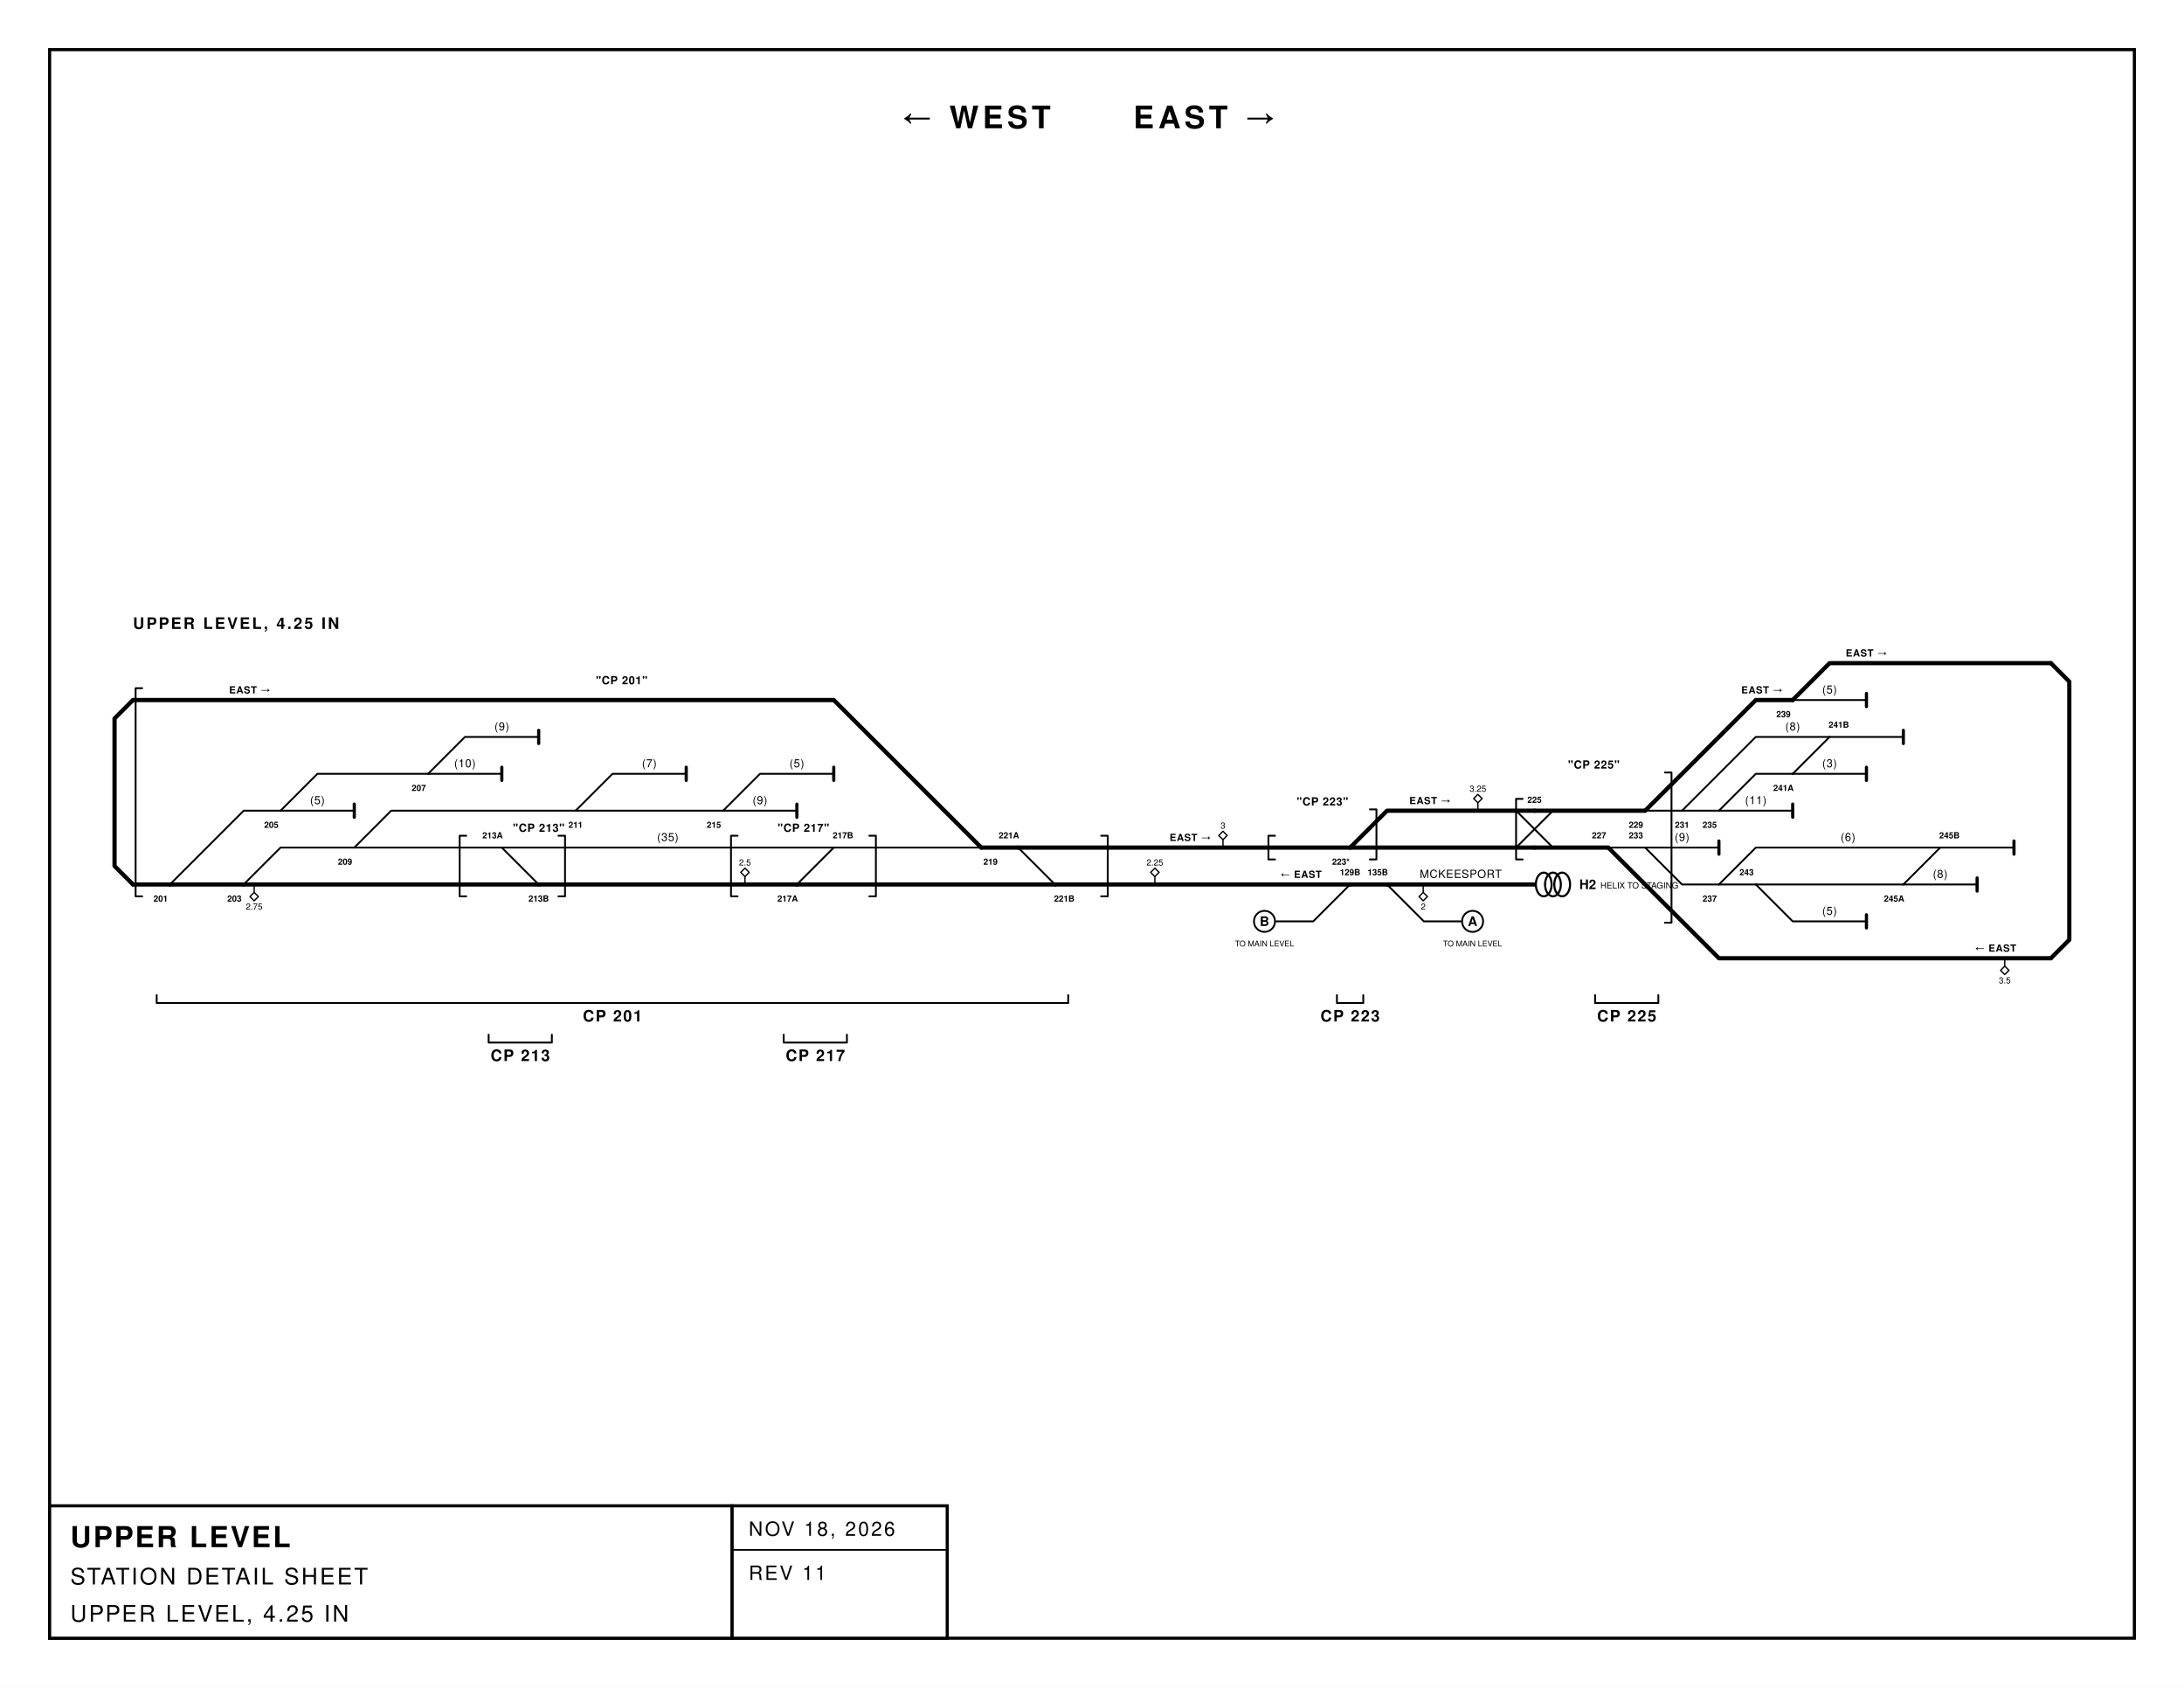
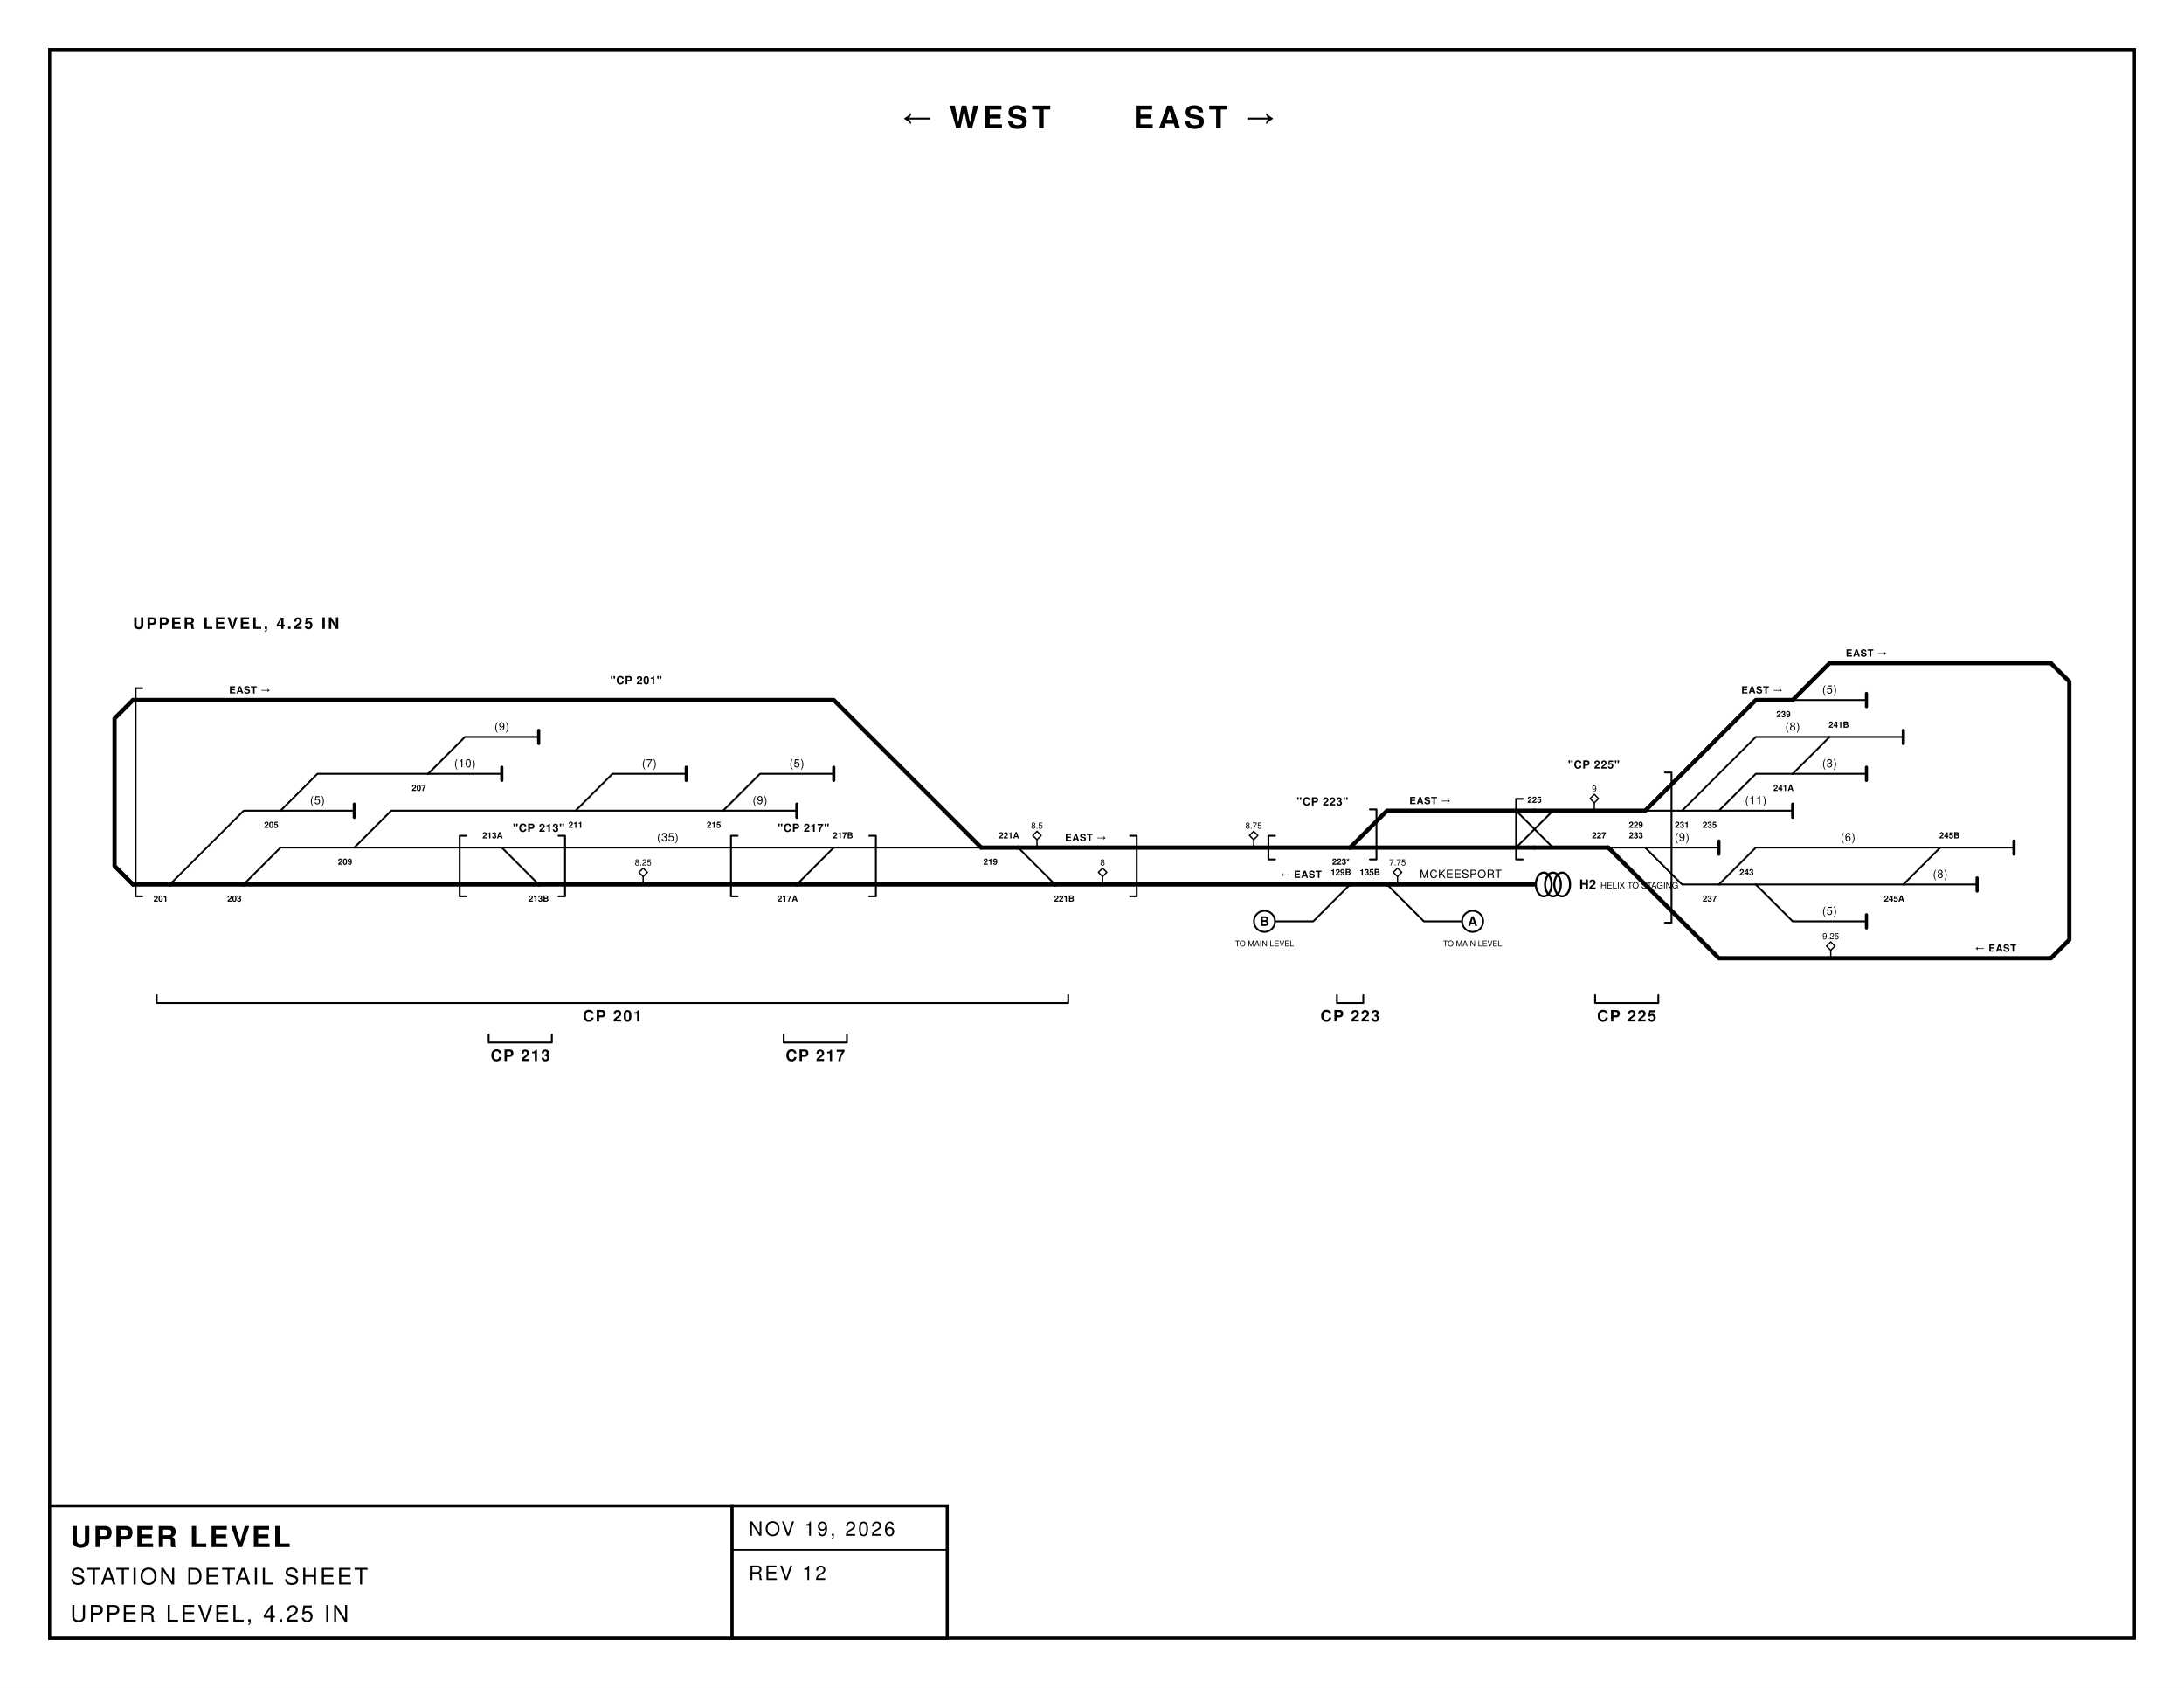
<svg xmlns="http://www.w3.org/2000/svg" viewBox="0 0 1056 816" width="1056" height="816" font-family="'Helvetica Neue',Helvetica,Arial,sans-serif">
  <rect width="1056" height="816" fill="#fff" />
  <rect x="24" y="24" width="1008" height="768" fill="none" stroke="#000" stroke-width="1.5" />
  <g transform="translate(64.3,301.5) scale(0.6369)" fill="none" stroke="#000" stroke-linecap="round" stroke-linejoin="round">
    <path d="M952.0,198.0 L980.0,226.0 L1008.0,226.0" stroke-width="1.4" />
    <path d="M868.0,226.0 L896.0,226.0 L924.0,198.0" stroke-width="1.4" />
    <path d="M1148.0,142.0 L1176.0,142.0" stroke-width="1.4" />
    <path d="M1176.0,142.0 L1232.0,86.0 L1288.0,86.0" stroke-width="1.4" />
    <path d="M1176.0,142.0 L1204.0,142.0" stroke-width="1.4" />
    <path d="M1288.0,86.0 L1344.0,86.0" stroke-width="1.4" />
    <path d="M1260.0,114.0 L1288.0,86.0" stroke-width="1.4" />
    <path d="M1148.0,170.0 L1176.0,198.0 L1204.0,198.0" stroke-width="1.4" />
    <path d="M1204.0,198.0 L1232.0,198.0" stroke-width="1.4" />
    <path d="M1204.0,198.0 L1232.0,170.0 L1372.0,170.0" stroke-width="1.4" />
    <path d="M1232.0,198.0 L1344.0,198.0" stroke-width="1.4" />
    <path d="M1344.0,198.0 L1400.0,198.0" stroke-width="1.4" />
    <path d="M1344.0,198.0 L1372.0,170.0" stroke-width="1.4" />
    <path d="M1120.0,170.0 L1148.0,170.0" stroke-width="1.4" />
    <path d="M1148.0,170.0 L1204.0,170.0" stroke-width="1.4" />
    <path d="M1204.0,142.0 L1232.0,114.0 L1260.0,114.0" stroke-width="1.4" />
    <path d="M1204.0,142.0 L1260.0,142.0" stroke-width="1.4" />
    <path d="M1372.0,170.0 L1428.0,170.0" stroke-width="1.4" />
    <path d="M1232.0,198.0 L1260.0,226.0 L1316.0,226.0" stroke-width="1.4" />
    <path d="M1260.0,114.0 L1316.0,114.0" stroke-width="1.4" />
    <path d="M84.0,198.0 L112.0,170.0 L168.0,170.0" stroke-width="1.4" />
    <path d="M168.0,170.0 L280.0,170.0" stroke-width="1.4" />
    <path d="M168.0,170.0 L196.0,142.0 L336.0,142.0" stroke-width="1.4" />
    <path d="M0.0,198.0 L28.0,198.0" stroke-width="3.2" />
    <path d="M0.0,58.0 L532.0,58.0 L644.0,170.0" stroke-width="3.2" />
    <path d="M28.0,198.0 L84.0,198.0" stroke-width="3.2" />
    <path d="M28.0,198.0 L84.0,142.0 L112.0,142.0" stroke-width="1.4" />
    <path d="M1064.0,142.0 L1148.0,142.0" stroke-width="3.2" />
    <path d="M1148.0,142.0 L1232.0,58.0 L1260.0,58.0" stroke-width="3.2" />
    <path d="M1260.0,58.0 L1288.0,30.0 L1456.0,30.0" stroke-width="3.2" />
    <path d="M1120.0,170.0 L1204.0,254.0 L1456.0,254.0" stroke-width="3.2" />
    <path d="M1260.0,58.0 L1316.0,58.0" stroke-width="1.4" />
    <path d="M1064.0,170.0 L1120.0,170.0" stroke-width="3.2" />
    <path d="M924.0,198.0 L952.0,198.0" stroke-width="3.2" />
    <path d="M952.0,198.0 L1064.0,198.0" stroke-width="3.2" />
    <path d="M84.0,198.0 L308.0,198.0" stroke-width="3.2" />
    <path d="M644.0,170.0 L672.0,170.0" stroke-width="3.2" />
    <path d="M924.0,170.0 L952.0,142.0 L1064.0,142.0" stroke-width="3.2" />
    <path d="M672.0,170.0 L924.0,170.0" stroke-width="3.2" />
    <path d="M672.0,170.0 L700.0,198.0" stroke-width="1.4" />
    <path d="M280.0,170.0 L532.0,170.0" stroke-width="1.4" />
    <path d="M280.0,170.0 L308.0,198.0" stroke-width="1.4" />
    <path d="M700.0,198.0 L924.0,198.0" stroke-width="3.2" />
    <path d="M504.0,198.0 L700.0,198.0" stroke-width="3.2" />
    <path d="M532.0,170.0 L644.0,170.0" stroke-width="1.4" />
    <path d="M504.0,198.0 L532.0,170.0" stroke-width="1.4" />
    <path d="M308.0,198.0 L504.0,198.0" stroke-width="3.2" />
    <path d="M924.0,170.0 L1064.0,170.0" stroke-width="3.2" />
    <path d="M336.0,142.0 L448.0,142.0" stroke-width="1.4" />
    <path d="M448.0,142.0 L504.0,142.0" stroke-width="1.4" />
    <path d="M448.0,142.0 L476.0,114.0 L532.0,114.0" stroke-width="1.4" />
    <path d="M112.0,142.0 L140.0,114.0 L224.0,114.0" stroke-width="1.4" />
    <path d="M224.0,114.0 L280.0,114.0" stroke-width="1.4" />
    <path d="M224.0,114.0 L252.0,86.0 L308.0,86.0" stroke-width="1.4" />
    <path d="M336.0,142.0 L364.0,114.0 L420.0,114.0" stroke-width="1.4" />
    <path d="M112.0,142.0 L168.0,142.0" stroke-width="1.4" />
    <path d="M0.0,58.0 L-14.0,72.0 L-14.0,184.0 L0.0,198.0" stroke-width="3.2" />
    <path d="M1456.0,30.0 L1470.0,44.0 L1470.0,240.0 L1456.0,254.0" stroke-width="3.2" />
    <path d="M1050.0,142.0 L1078.0,170.0 M1050.0,170.0 L1078.0,142.0" stroke-width="1.4" />
    <circle cx="1017.0" cy="226.0" r="8" stroke-width="1.4" fill="#fff" />
    <circle cx="859.0" cy="226.0" r="8" stroke-width="1.4" fill="#fff" />
    <path d="M1344.0,81.0 L1344.0,91.0" stroke-width="2.4" />
    <path d="M1400.0,193.0 L1400.0,203.0" stroke-width="2.4" />
    <path d="M1204.0,165.0 L1204.0,175.0" stroke-width="2.4" />
    <path d="M1260.0,137.0 L1260.0,147.0" stroke-width="2.4" />
    <path d="M1428.0,165.0 L1428.0,175.0" stroke-width="2.4" />
    <path d="M1316.0,221.0 L1316.0,231.0" stroke-width="2.4" />
    <path d="M1316.0,109.0 L1316.0,119.0" stroke-width="2.4" />
    <path d="M1316.0,53.0 L1316.0,63.0" stroke-width="2.4" />
    <ellipse cx="1071.0" cy="198.0" rx="6" ry="9" stroke-width="1.6" />
    <ellipse cx="1078.0" cy="198.0" rx="6" ry="9" stroke-width="1.6" />
    <ellipse cx="1085.0" cy="198.0" rx="6" ry="9" stroke-width="1.6" />
    <path d="M504.0,137.0 L504.0,147.0" stroke-width="2.4" />
    <path d="M532.0,109.0 L532.0,119.0" stroke-width="2.4" />
    <path d="M280.0,109.0 L280.0,119.0" stroke-width="2.4" />
    <path d="M308.0,81.0 L308.0,91.0" stroke-width="2.4" />
    <path d="M420.0,109.0 L420.0,119.0" stroke-width="2.4" />
    <path d="M168.0,137.0 L168.0,147.0" stroke-width="2.4" />
    <path d="M18.0,282 L18.0,288 L710.0,288 L710.0,282" stroke-width="1.4" />
    <path d="M270.0,312 L270.0,318 L318.0,318 L318.0,312" stroke-width="1.4" />
    <path d="M494.0,312 L494.0,318 L542.0,318 L542.0,312" stroke-width="1.4" />
    <path d="M914.0,282 L914.0,288 L934.0,288 L934.0,282" stroke-width="1.4" />
    <path d="M1110.0,282 L1110.0,288 L1158.0,288 L1158.0,282" stroke-width="1.4" />
    <path d="M7.0,49.0 L2.0,49.0 L2.0,207.0 L7.0,207.0" stroke-width="1.4" />
-     <path d="M735.0,161.0 L740.0,161.0 L740.0,207.0 L735.0,207.0" stroke-width="1.4" />
+     <path d="M757.0,161.0 L762.0,161.0 L762.0,207.0 L757.0,207.0" stroke-width="1.4" />
    <path d="M253.0,161.0 L248.0,161.0 L248.0,207.0 L253.0,207.0" stroke-width="1.4" />
    <path d="M323.0,161.0 L328.0,161.0 L328.0,207.0 L323.0,207.0" stroke-width="1.4" />
    <path d="M459.0,161.0 L454.0,161.0 L454.0,207.0 L459.0,207.0" stroke-width="1.4" />
    <path d="M559.0,161.0 L564.0,161.0 L564.0,207.0 L559.0,207.0" stroke-width="1.4" />
    <path d="M867.0,161.0 L862.0,161.0 L862.0,179.0 L867.0,179.0" stroke-width="1.4" />
    <path d="M939.0,141.0 L944.0,141.0 L944.0,179.0 L939.0,179.0" stroke-width="1.4" />
    <path d="M1055.0,133.0 L1050.0,133.0 L1050.0,179.0 L1055.0,179.0" stroke-width="1.4" />
    <path d="M1163.0,113.0 L1168.0,113.0 L1168.0,227.0 L1163.0,227.0" stroke-width="1.4" />
-     <path d="M92.0,198.0 L92.0,204.0" stroke-width="1" />
-     <path d="M92.0,204.0 L95.2,207.2 L92.0,210.4 L88.8,207.2 Z" stroke-width="1" fill="#fff" />
-     <path d="M979.5,198.0 L979.5,204.0" stroke-width="1" />
-     <path d="M979.5,204.0 L982.7,207.2 L979.5,210.4 L976.3,207.2 Z" stroke-width="1" fill="#fff" />
-     <path d="M1421.0,254.0 L1421.0,260.0" stroke-width="1" />
-     <path d="M1421.0,260.0 L1424.2,263.2 L1421.0,266.4 L1417.8,263.2 Z" stroke-width="1" fill="#fff" />
-     <path d="M464.6,198.0 L464.6,192.0" stroke-width="1" />
-     <path d="M464.6,185.6 L467.8,188.8 L464.6,192.0 L461.4,188.8 Z" stroke-width="1" fill="#fff" />
-     <path d="M827.5,170.0 L827.5,164.0" stroke-width="1" />
-     <path d="M827.5,157.6 L830.7,160.8 L827.5,164.0 L824.3,160.8 Z" stroke-width="1" fill="#fff" />
-     <path d="M1021.0,142.0 L1021.0,136.0" stroke-width="1" />
-     <path d="M1021.0,129.6 L1024.2,132.8 L1021.0,136.0 L1017.8,132.8 Z" stroke-width="1" fill="#fff" />
-     <path d="M775.8,198.0 L775.8,192.0" stroke-width="1" />
-     <path d="M775.8,185.6 L779.0,188.8 L775.8,192.0 L772.6,188.8 Z" stroke-width="1" fill="#fff" />
+     <path d="M960.0,198.0 L960.0,192.0" stroke-width="1" />
+     <path d="M960.0,185.6 L963.2,188.8 L960.0,192.0 L956.8,188.8 Z" stroke-width="1" fill="#fff" />
+     <path d="M686.3,170.0 L686.3,164.0" stroke-width="1" />
+     <path d="M686.3,157.6 L689.5,160.8 L686.3,164.0 L683.1,160.8 Z" stroke-width="1" fill="#fff" />
+     <path d="M850.8,170.0 L850.8,164.0" stroke-width="1" />
+     <path d="M850.8,157.6 L854.0,160.8 L850.8,164.0 L847.6,160.8 Z" stroke-width="1" fill="#fff" />
+     <path d="M1109.4,142.0 L1109.4,136.0" stroke-width="1" />
+     <path d="M1109.4,129.6 L1112.6,132.8 L1109.4,136.0 L1106.2,132.8 Z" stroke-width="1" fill="#fff" />
+     <path d="M736.1,198.0 L736.1,192.0" stroke-width="1" />
+     <path d="M736.1,185.6 L739.3,188.8 L736.1,192.0 L732.9,188.8 Z" stroke-width="1" fill="#fff" />
+     <path d="M1288.9,254.0 L1288.9,248.0" stroke-width="1" />
+     <path d="M1288.9,241.6 L1292.1,244.8 L1288.9,248.0 L1285.7,244.8 Z" stroke-width="1" fill="#fff" />
+     <path d="M387.3,198.0 L387.3,192.0" stroke-width="1" />
+     <path d="M387.3,185.6 L390.5,188.8 L387.3,192.0 L384.1,188.8 Z" stroke-width="1" fill="#fff" />
    <text x="0.0" y="4.0" font-size="12" text-anchor="start" font-weight="bold" fill="#000" stroke="none" letter-spacing="1.5">UPPER LEVEL, 4.25 IN</text>
    <text x="1064.0" y="136.0" font-size="6.5" text-anchor="middle" font-weight="bold" fill="#000" stroke="none">225</text>
    <text x="1017.0" y="229.5" font-size="10" text-anchor="middle" font-weight="bold" fill="#000" stroke="none">A</text>
    <text x="859.0" y="229.5" font-size="10" text-anchor="middle" font-weight="bold" fill="#000" stroke="none">B</text>
    <text x="1098.0" y="201.5" font-size="10" text-anchor="start" font-weight="bold" fill="#000" stroke="none">H2</text>
    <text x="1114.0" y="201.0" font-size="6.5" text-anchor="start" font-weight="normal" fill="#000" stroke="none">HELIX TO STAGING</text>
    <text x="364.0" y="302.0" font-size="12" text-anchor="middle" font-weight="bold" fill="#000" stroke="none" letter-spacing="1">CP 201</text>
    <text x="294.0" y="332.0" font-size="12" text-anchor="middle" font-weight="bold" fill="#000" stroke="none" letter-spacing="1">CP 213</text>
    <text x="518.0" y="332.0" font-size="12" text-anchor="middle" font-weight="bold" fill="#000" stroke="none" letter-spacing="1">CP 217</text>
    <text x="924.0" y="302.0" font-size="12" text-anchor="middle" font-weight="bold" fill="#000" stroke="none" letter-spacing="1">CP 223</text>
    <text x="1134.0" y="302.0" font-size="12" text-anchor="middle" font-weight="bold" fill="#000" stroke="none" letter-spacing="1">CP 225</text>
-     <text x="802.7" y="165.0" font-size="7.5" text-anchor="middle" font-weight="bold" fill="#000" stroke="none" letter-spacing="0.4">EAST →</text>
    <text x="308.0" y="211.0" font-size="6.5" text-anchor="middle" font-weight="bold" fill="#000" stroke="none">213B</text>
    <text x="1008.0" y="193.0" font-size="8.5" text-anchor="middle" font-weight="normal" fill="#000" stroke="none" letter-spacing="0.4">MCKEESPORT</text>
-     <text x="92.0" y="217.1" font-size="6.5" text-anchor="middle" font-weight="normal" fill="#000" stroke="none">2.75</text>
-     <text x="77.0" y="211.0" font-size="6.5" text-anchor="middle" font-weight="bold" fill="#000" stroke="none">203</text>
+     <text x="960.0" y="183.6" font-size="6.5" text-anchor="middle" font-weight="normal" fill="#000" stroke="none">7.75</text>
    <text x="1236.7" y="53.0" font-size="7.5" text-anchor="middle" font-weight="bold" fill="#000" stroke="none" letter-spacing="0.4">EAST →</text>
    <text x="984.7" y="137.0" font-size="7.5" text-anchor="middle" font-weight="bold" fill="#000" stroke="none" letter-spacing="0.4">EAST →</text>
+     <text x="723.3" y="165.0" font-size="7.5" text-anchor="middle" font-weight="bold" fill="#000" stroke="none" letter-spacing="0.4">EAST →</text>
    <text x="917.0" y="183.0" font-size="6.5" text-anchor="middle" font-weight="bold" fill="#000" stroke="none">223*</text>
-     <text x="979.5" y="217.1" font-size="6.5" text-anchor="middle" font-weight="normal" fill="#000" stroke="none">2</text>
+     <text x="686.3" y="155.6" font-size="6.5" text-anchor="middle" font-weight="normal" fill="#000" stroke="none">8.5</text>
+     <text x="665.0" y="163.0" font-size="6.5" text-anchor="middle" font-weight="bold" fill="#000" stroke="none">221A</text>
    <text x="886.7" y="193.0" font-size="7.5" text-anchor="middle" font-weight="bold" fill="#000" stroke="none" letter-spacing="0.4">← EAST</text>
+     <text x="850.8" y="155.6" font-size="6.5" text-anchor="middle" font-weight="normal" fill="#000" stroke="none">8.75</text>
    <text x="1141.0" y="163.0" font-size="6.5" text-anchor="middle" font-weight="bold" fill="#000" stroke="none">233</text>
    <text x="21.0" y="211.0" font-size="6.5" text-anchor="middle" font-weight="bold" fill="#000" stroke="none">201</text>
    <text x="1113.0" y="163.0" font-size="6.5" text-anchor="middle" font-weight="bold" fill="#000" stroke="none">227</text>
    <text x="273.0" y="163.0" font-size="6.5" text-anchor="middle" font-weight="bold" fill="#000" stroke="none">213A</text>
    <text x="539.0" y="163.0" font-size="6.5" text-anchor="middle" font-weight="bold" fill="#000" stroke="none">217B</text>
    <text x="308.0" y="158.0" font-size="8.5" text-anchor="middle" font-weight="bold" fill="#000" stroke="none" letter-spacing="0.4">"CP 213"</text>
    <text x="1232.0" y="137.0" font-size="8.5" text-anchor="middle" font-weight="normal" fill="#000" stroke="none" letter-spacing="0.4">(11)</text>
    <text x="252.0" y="109.0" font-size="8.5" text-anchor="middle" font-weight="normal" fill="#000" stroke="none" letter-spacing="0.4">(10)</text>
    <text x="1316.0" y="25.0" font-size="7.5" text-anchor="middle" font-weight="bold" fill="#000" stroke="none" letter-spacing="0.4">EAST →</text>
    <text x="88.7" y="53.0" font-size="7.5" text-anchor="middle" font-weight="bold" fill="#000" stroke="none" letter-spacing="0.4">EAST →</text>
    <text x="1414.0" y="249.0" font-size="7.5" text-anchor="middle" font-weight="bold" fill="#000" stroke="none" letter-spacing="0.4">← EAST</text>
    <text x="1017.0" y="245.0" font-size="6" text-anchor="middle" font-weight="normal" fill="#000" stroke="none">TO MAIN LEVEL</text>
    <text x="859.0" y="245.0" font-size="6" text-anchor="middle" font-weight="normal" fill="#000" stroke="none">TO MAIN LEVEL</text>
    <text x="1295.0" y="79.0" font-size="6.5" text-anchor="middle" font-weight="bold" fill="#000" stroke="none">241B</text>
    <text x="1379.0" y="163.0" font-size="6.5" text-anchor="middle" font-weight="bold" fill="#000" stroke="none">245B</text>
    <text x="1141.0" y="155.0" font-size="6.5" text-anchor="middle" font-weight="bold" fill="#000" stroke="none">229</text>
-     <text x="665.0" y="163.0" font-size="6.5" text-anchor="middle" font-weight="bold" fill="#000" stroke="none">221A</text>
+     <text x="77.0" y="211.0" font-size="6.5" text-anchor="middle" font-weight="bold" fill="#000" stroke="none">203</text>
    <text x="707.0" y="211.0" font-size="6.5" text-anchor="middle" font-weight="bold" fill="#000" stroke="none">221B</text>
    <text x="497.0" y="211.0" font-size="6.5" text-anchor="middle" font-weight="bold" fill="#000" stroke="none">217A</text>
    <text x="903.0" y="138.0" font-size="8.5" text-anchor="middle" font-weight="bold" fill="#000" stroke="none" letter-spacing="0.4">"CP 223"</text>
    <text x="1176.0" y="165.0" font-size="8.5" text-anchor="middle" font-weight="normal" fill="#000" stroke="none" letter-spacing="0.4">(9)</text>
+     <text x="939.0" y="191.0" font-size="6.5" text-anchor="middle" font-weight="bold" fill="#000" stroke="none">135B</text>
+     <text x="917.0" y="191.0" font-size="6.5" text-anchor="middle" font-weight="bold" fill="#000" stroke="none">129B</text>
    <text x="509.0" y="158.0" font-size="8.5" text-anchor="middle" font-weight="bold" fill="#000" stroke="none" letter-spacing="0.4">"CP 217"</text>
    <text x="476.0" y="137.0" font-size="8.5" text-anchor="middle" font-weight="normal" fill="#000" stroke="none" letter-spacing="0.4">(9)</text>
    <text x="1260.0" y="81.0" font-size="8.5" text-anchor="middle" font-weight="normal" fill="#000" stroke="none" letter-spacing="0.4">(8)</text>
    <text x="1372.0" y="193.0" font-size="8.5" text-anchor="middle" font-weight="normal" fill="#000" stroke="none" letter-spacing="0.4">(8)</text>
    <text x="1288.0" y="109.0" font-size="8.5" text-anchor="middle" font-weight="normal" fill="#000" stroke="none" letter-spacing="0.4">(3)</text>
    <text x="1288.0" y="53.0" font-size="8.5" text-anchor="middle" font-weight="normal" fill="#000" stroke="none" letter-spacing="0.4">(5)</text>
    <text x="406.0" y="165.0" font-size="8.5" text-anchor="middle" font-weight="normal" fill="#000" stroke="none" letter-spacing="0.4">(35)</text>
    <text x="140.0" y="137.0" font-size="8.5" text-anchor="middle" font-weight="normal" fill="#000" stroke="none" letter-spacing="0.4">(5)</text>
-     <text x="1421.0" y="273.1" font-size="6.5" text-anchor="middle" font-weight="normal" fill="#000" stroke="none">3.5</text>
-     <text x="464.6" y="183.6" font-size="6.5" text-anchor="middle" font-weight="normal" fill="#000" stroke="none">2.5</text>
    <text x="1176.0" y="155.0" font-size="6.5" text-anchor="middle" font-weight="bold" fill="#000" stroke="none">231</text>
    <text x="1253.0" y="71.0" font-size="6.5" text-anchor="middle" font-weight="bold" fill="#000" stroke="none">239</text>
    <text x="651.0" y="183.0" font-size="6.5" text-anchor="middle" font-weight="bold" fill="#000" stroke="none">219</text>
    <text x="336.0" y="155.0" font-size="6.5" text-anchor="middle" font-weight="bold" fill="#000" stroke="none">211</text>
    <text x="1302.0" y="165.0" font-size="8.5" text-anchor="middle" font-weight="normal" fill="#000" stroke="none" letter-spacing="0.4">(6)</text>
    <text x="1288.0" y="221.0" font-size="8.5" text-anchor="middle" font-weight="normal" fill="#000" stroke="none" letter-spacing="0.4">(5)</text>
    <text x="504.0" y="109.0" font-size="8.5" text-anchor="middle" font-weight="normal" fill="#000" stroke="none" letter-spacing="0.4">(5)</text>
    <text x="280.0" y="81.0" font-size="8.5" text-anchor="middle" font-weight="normal" fill="#000" stroke="none" letter-spacing="0.4">(9)</text>
    <text x="392.0" y="109.0" font-size="8.5" text-anchor="middle" font-weight="normal" fill="#000" stroke="none" letter-spacing="0.4">(7)</text>
+     <text x="1109.4" y="127.6" font-size="6.5" text-anchor="middle" font-weight="normal" fill="#000" stroke="none">9</text>
    <text x="1197.0" y="155.0" font-size="6.5" text-anchor="middle" font-weight="bold" fill="#000" stroke="none">235</text>
    <text x="1225.0" y="191.0" font-size="6.5" text-anchor="middle" font-weight="bold" fill="#000" stroke="none">243</text>
-     <text x="945.0" y="191.0" font-size="6.5" text-anchor="middle" font-weight="bold" fill="#000" stroke="none">135B</text>
-     <text x="924.0" y="191.0" font-size="6.5" text-anchor="middle" font-weight="bold" fill="#000" stroke="none">129B</text>
-     <text x="827.5" y="155.6" font-size="6.5" text-anchor="middle" font-weight="normal" fill="#000" stroke="none">3</text>
+     <text x="736.1" y="183.6" font-size="6.5" text-anchor="middle" font-weight="normal" fill="#000" stroke="none">8</text>
    <text x="1197.0" y="211.0" font-size="6.5" text-anchor="middle" font-weight="bold" fill="#000" stroke="none">237</text>
    <text x="1337.0" y="211.0" font-size="6.5" text-anchor="middle" font-weight="bold" fill="#000" stroke="none">245A</text>
    <text x="1253.0" y="127.0" font-size="6.5" text-anchor="middle" font-weight="bold" fill="#000" stroke="none">241A</text>
    <text x="161.0" y="183.0" font-size="6.5" text-anchor="middle" font-weight="bold" fill="#000" stroke="none">209</text>
    <text x="441.0" y="155.0" font-size="6.5" text-anchor="middle" font-weight="bold" fill="#000" stroke="none">215</text>
    <text x="217.0" y="127.0" font-size="6.5" text-anchor="middle" font-weight="bold" fill="#000" stroke="none">207</text>
    <text x="105.0" y="155.0" font-size="6.5" text-anchor="middle" font-weight="bold" fill="#000" stroke="none">205</text>
-     <text x="371.0" y="46.0" font-size="8.5" text-anchor="middle" font-weight="bold" fill="#000" stroke="none" letter-spacing="0.4">"CP 201"</text>
+     <text x="382.0" y="46.0" font-size="8.5" text-anchor="middle" font-weight="bold" fill="#000" stroke="none" letter-spacing="0.4">"CP 201"</text>
    <text x="1109.0" y="110.0" font-size="8.5" text-anchor="middle" font-weight="bold" fill="#000" stroke="none" letter-spacing="0.4">"CP 225"</text>
-     <text x="1021.0" y="127.6" font-size="6.5" text-anchor="middle" font-weight="normal" fill="#000" stroke="none">3.25</text>
-     <text x="775.8" y="183.6" font-size="6.5" text-anchor="middle" font-weight="normal" fill="#000" stroke="none">2.25</text>
+     <text x="1288.9" y="239.6" font-size="6.5" text-anchor="middle" font-weight="normal" fill="#000" stroke="none">9.25</text>
+     <text x="387.3" y="183.6" font-size="6.5" text-anchor="middle" font-weight="normal" fill="#000" stroke="none">8.25</text>
  </g>
  <text x="508.0" y="62" font-size="15" text-anchor="end" font-weight="bold" letter-spacing="2">← WEST</text>
  <text x="548.0" y="62" font-size="15" text-anchor="start" font-weight="bold" letter-spacing="2">EAST →</text>
  <rect x="24" y="728" width="330" height="64" fill="#fff" stroke="#000" stroke-width="1.5" />
  <text x="34" y="748" font-size="14" font-weight="bold" letter-spacing="1">UPPER LEVEL</text>
  <text x="34" y="766" font-size="11" font-weight="normal" letter-spacing="1">STATION DETAIL SHEET</text>
  <text x="34" y="784" font-size="11" font-weight="normal" letter-spacing="1">UPPER LEVEL, 4.25 IN</text>
  <rect x="354" y="728" width="104" height="64" fill="#fff" stroke="#000" stroke-width="1.5" />
-   <text x="362" y="742.5" font-size="9.5" letter-spacing="1">NOV 18, 2026</text>
+   <text x="362" y="742.5" font-size="9.5" letter-spacing="1">NOV 19, 2026</text>
  <path d="M354,749.3 L458,749.3" stroke="#000" stroke-width="0.8" />
-   <text x="362" y="763.8" font-size="9.5" letter-spacing="1">REV 11</text>
+   <text x="362" y="763.8" font-size="9.5" letter-spacing="1">REV 12</text>
</svg>
